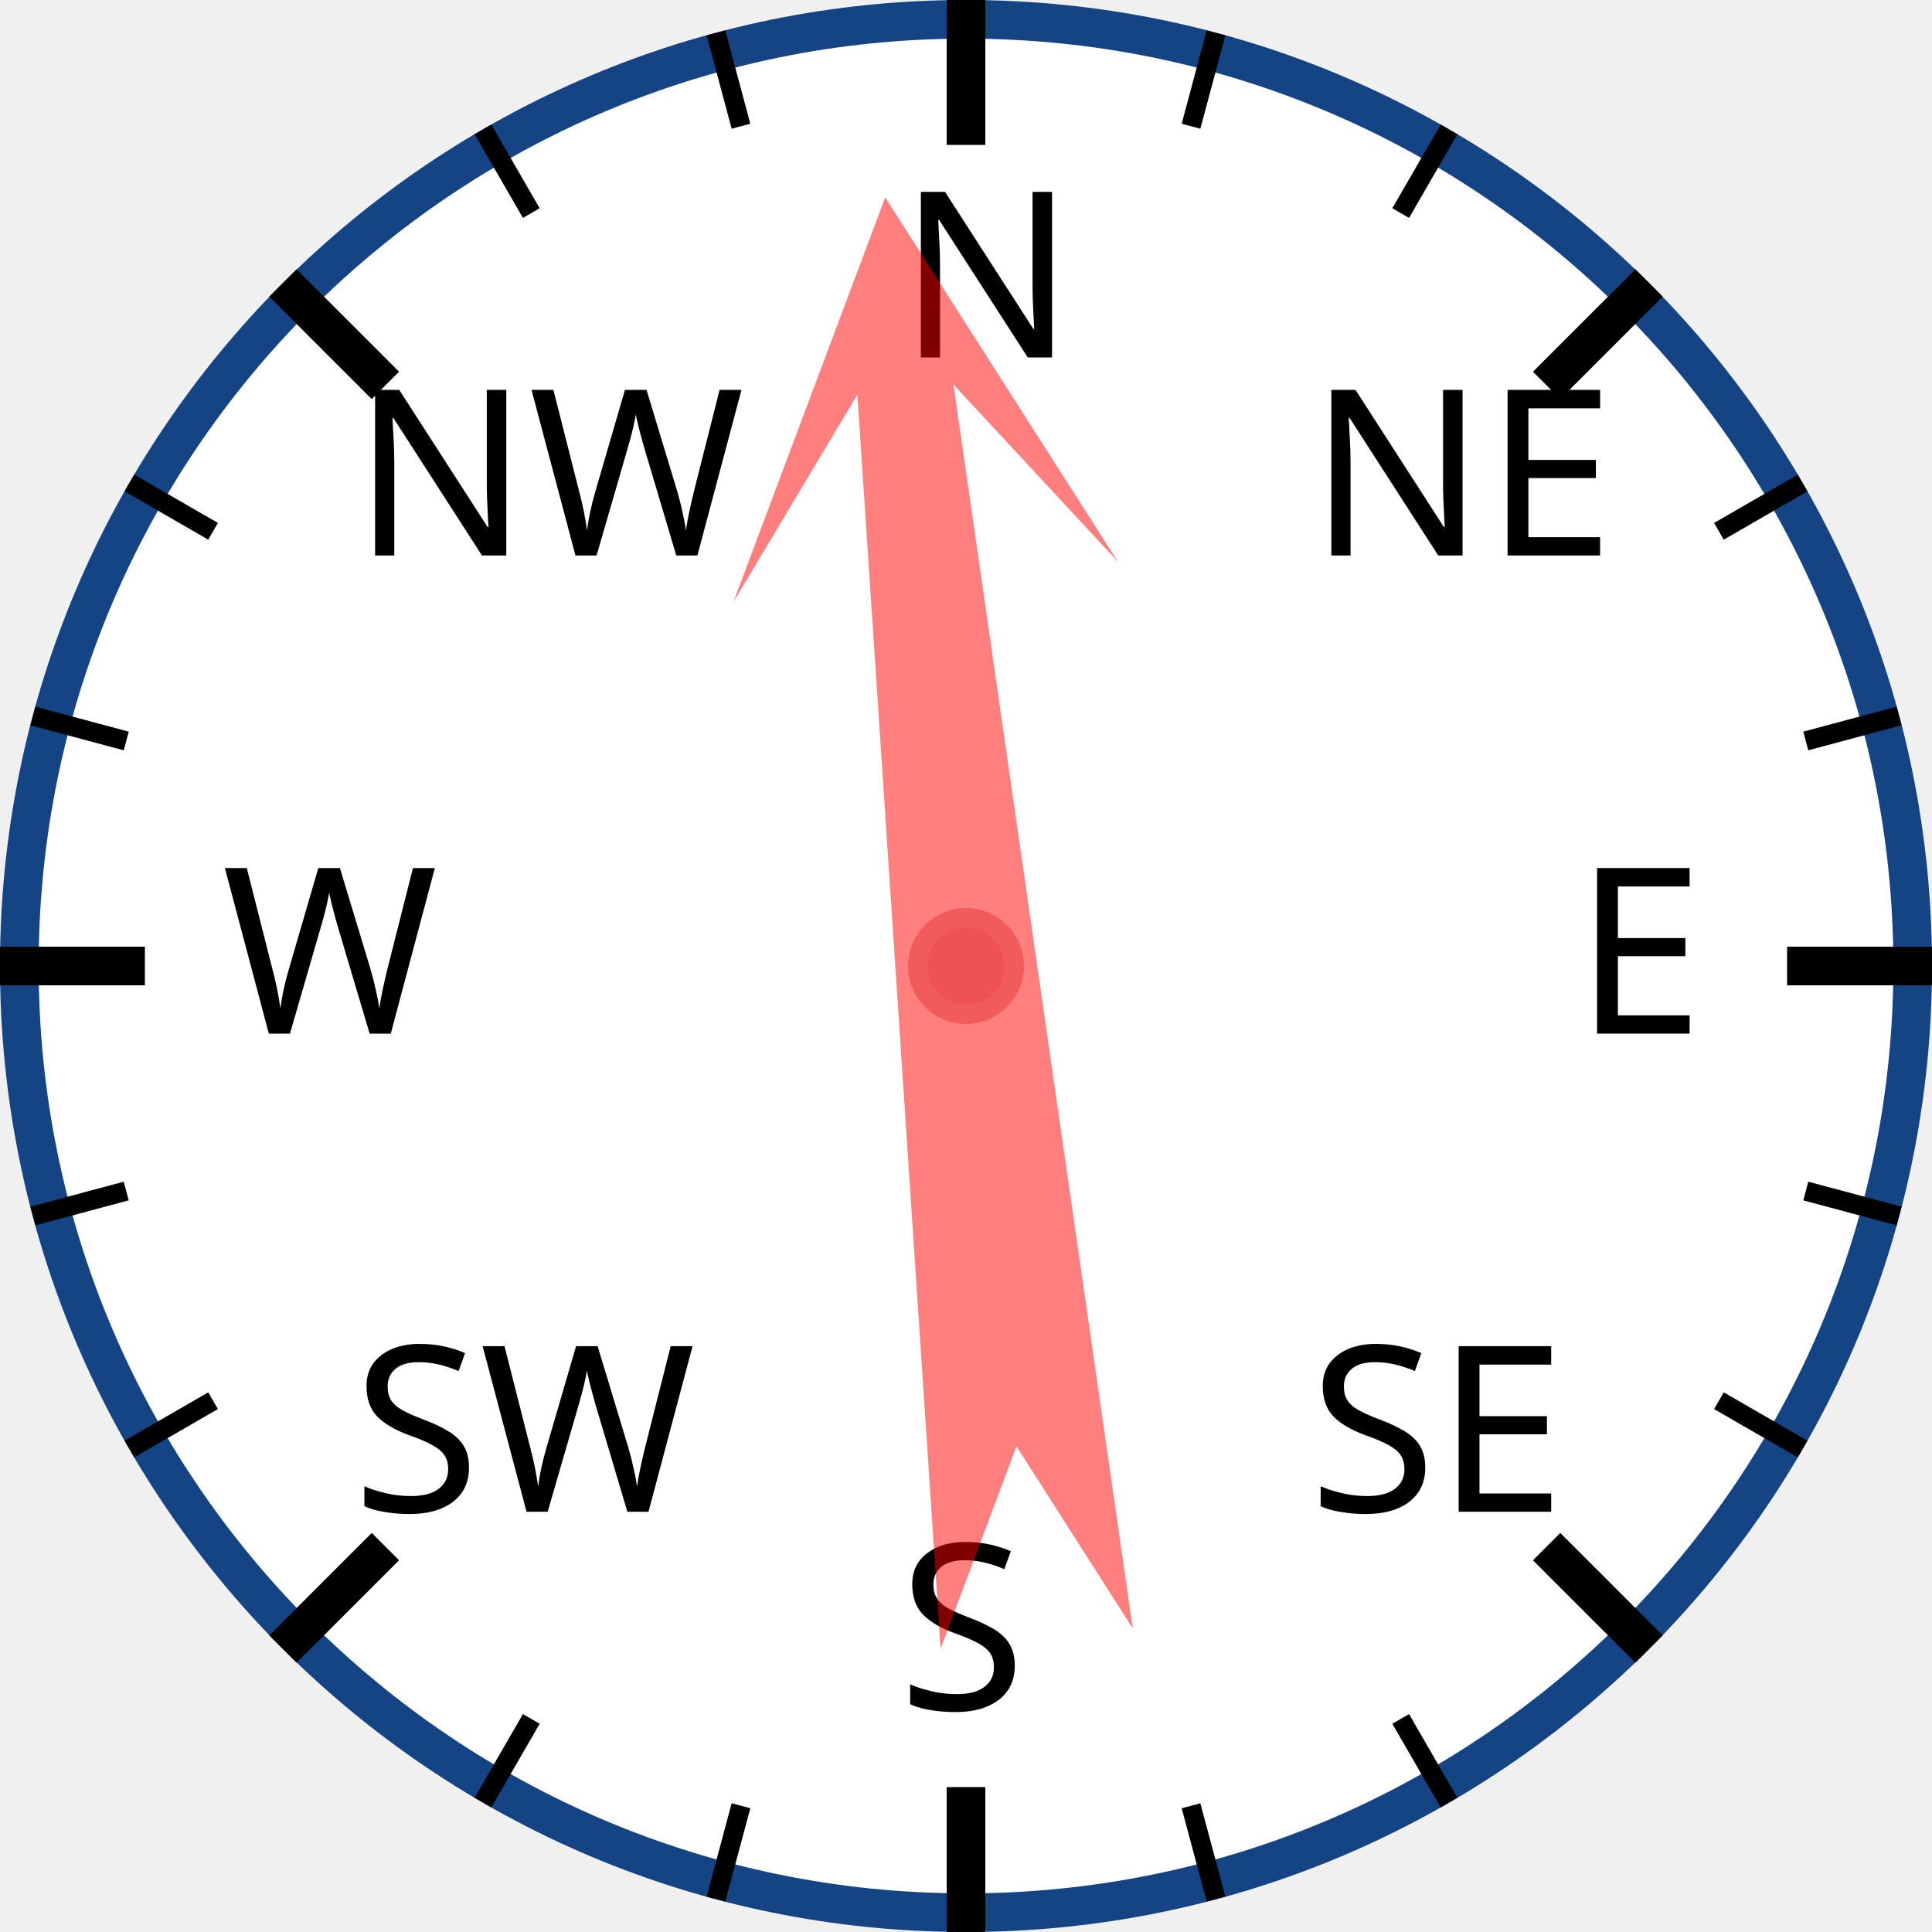
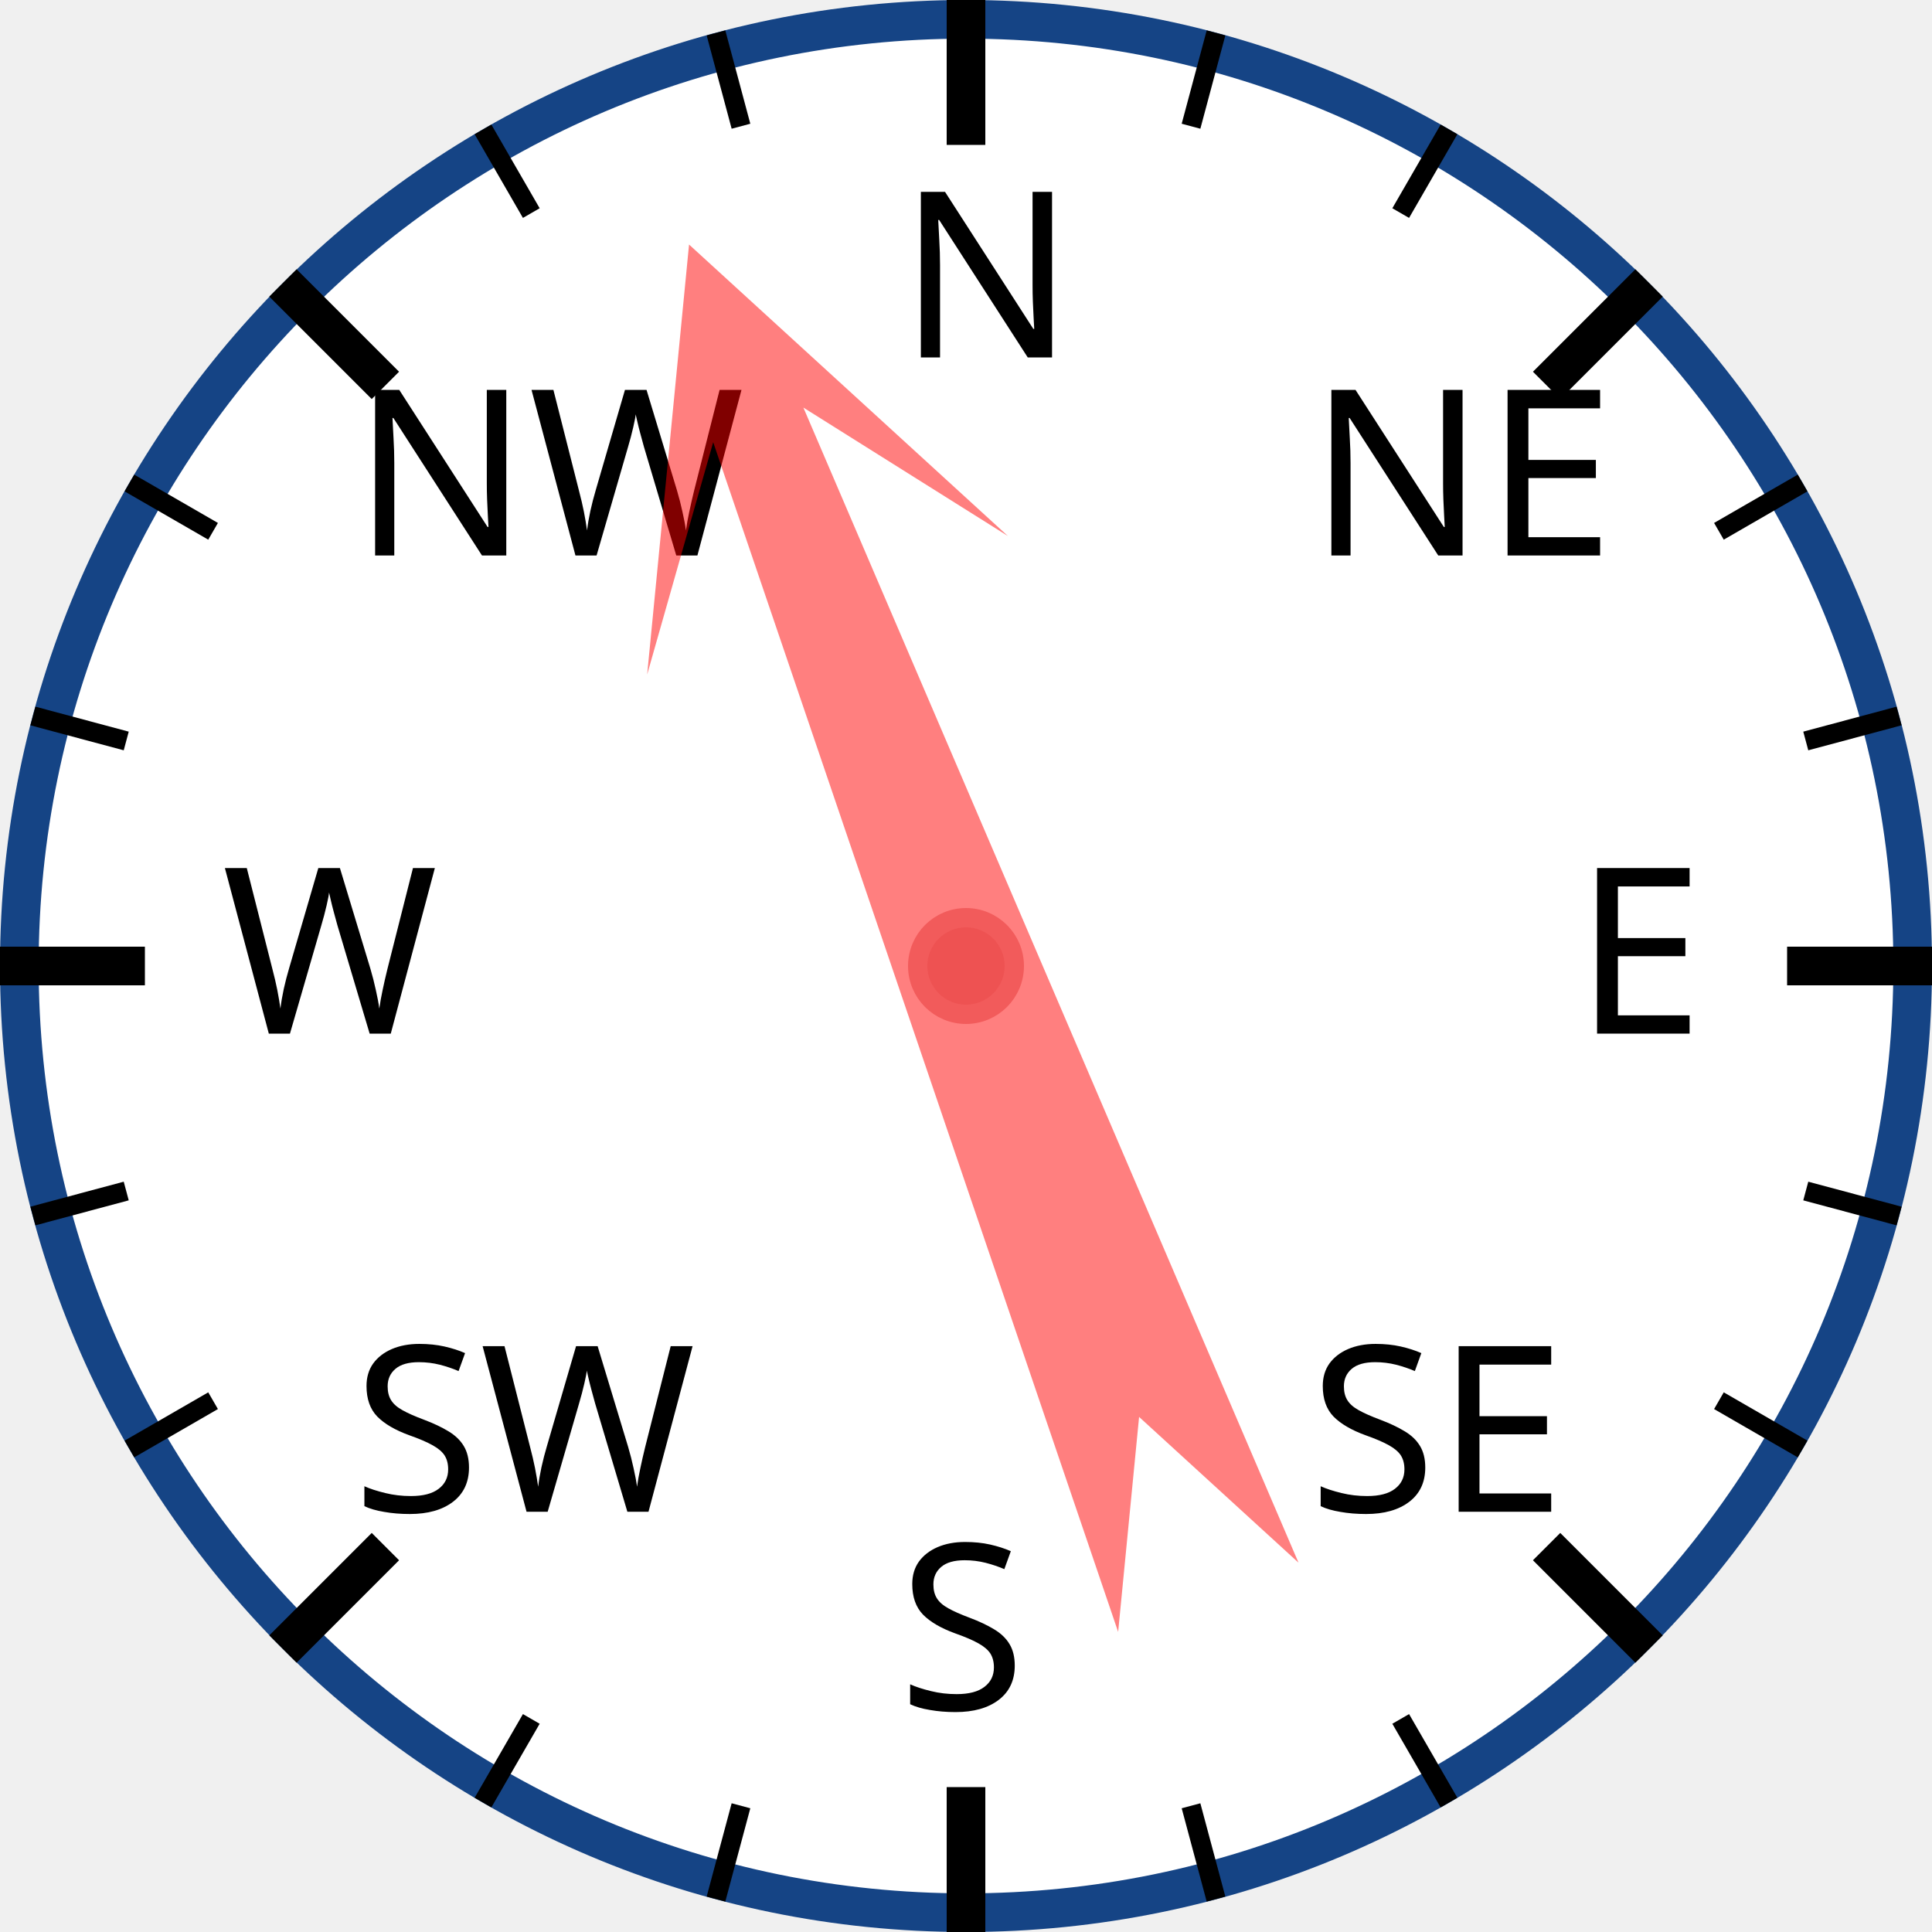
<svg xmlns="http://www.w3.org/2000/svg" width="120px" height="120px" viewBox="0 0 200 200">
  <circle cx="100" cy="100" r="98" style="fill: white; stroke: #154485; stroke-width: 4;" />
  <text x="93.0" y="37.0" style="font-family: sans-serif; font-size: 18pt;">N</text>
  <line x1="100.0" y1="0.0" x2="100.0" y2="15.0" style="stroke: black; stroke-width: 4;" />
  <line x1="74.118" y1="3.407" x2="76.706" y2="13.067" style="stroke: black; stroke-width: 2;" />
  <line x1="50" y1="13.397" x2="55" y2="22.058" style="stroke: black; stroke-width: 2;" />
  <text x="36.503" y="57.503" style="font-family: sans-serif; font-size: 18pt;">NW</text>
  <line x1="29.289" y1="29.289" x2="39.896" y2="39.896" style="stroke: black; stroke-width: 4;" />
  <line x1="13.397" y1="50" x2="22.058" y2="55" style="stroke: black; stroke-width: 2;" />
  <line x1="3.407" y1="74.118" x2="13.067" y2="76.706" style="stroke: black; stroke-width: 2;" />
  <text x="23.0" y="107.0" style="font-family: sans-serif; font-size: 18pt;">W</text>
  <line x1="0.0" y1="100.0" x2="15.0" y2="100.0" style="stroke: black; stroke-width: 4;" />
  <line x1="3.407" y1="125.882" x2="13.067" y2="123.294" style="stroke: black; stroke-width: 2;" />
  <line x1="13.397" y1="150" x2="22.058" y2="145" style="stroke: black; stroke-width: 2;" />
  <text x="36.503" y="156.497" style="font-family: sans-serif; font-size: 18pt;">SW</text>
  <line x1="29.289" y1="170.711" x2="39.896" y2="160.104" style="stroke: black; stroke-width: 4;" />
  <line x1="50" y1="186.603" x2="55" y2="177.942" style="stroke: black; stroke-width: 2;" />
  <line x1="74.118" y1="196.593" x2="76.706" y2="186.933" style="stroke: black; stroke-width: 2;" />
  <text x="93" y="177.0" style="font-family: sans-serif; font-size: 18pt;">S</text>
  <line x1="100" y1="200.0" x2="100" y2="185.0" style="stroke: black; stroke-width: 4;" />
  <line x1="125.882" y1="196.593" x2="123.294" y2="186.933" style="stroke: black; stroke-width: 2;" />
  <line x1="150.0" y1="186.603" x2="145.0" y2="177.942" style="stroke: black; stroke-width: 2;" />
  <text x="135.497" y="156.497" style="font-family: sans-serif; font-size: 18pt;">SE</text>
  <line x1="170.711" y1="170.711" x2="160.104" y2="160.104" style="stroke: black; stroke-width: 4;" />
  <line x1="186.603" y1="150" x2="177.942" y2="145" style="stroke: black; stroke-width: 2;" />
  <line x1="196.593" y1="125.882" x2="186.933" y2="123.294" style="stroke: black; stroke-width: 2;" />
  <text x="163.0" y="107" style="font-family: sans-serif; font-size: 18pt;">E</text>
  <line x1="200.0" y1="100" x2="185.0" y2="100" style="stroke: black; stroke-width: 4;" />
  <line x1="196.593" y1="74.118" x2="186.933" y2="76.706" style="stroke: black; stroke-width: 2;" />
  <line x1="186.603" y1="50" x2="177.942" y2="55" style="stroke: black; stroke-width: 2;" />
  <text x="135.497" y="57.503" style="font-family: sans-serif; font-size: 18pt;">NE</text>
  <line x1="170.711" y1="29.289" x2="160.104" y2="39.896" style="stroke: black; stroke-width: 4;" />
  <line x1="150" y1="13.397" x2="145" y2="22.058" style="stroke: black; stroke-width: 2;" />
  <line x1="125.882" y1="3.407" x2="123.294" y2="13.067" style="stroke: black; stroke-width: 2;" />
-   <polygon points="100 20 120 60 105 40 110 170 100 150 90 170 95 40 80 60" style="fill: red; fill-opacity: 0.5;" transform="rotate(354,100,100)" />
+   <polygon points="100 20 120 60 105 40 110 170 100 150 90 170 95 40 80 60" style="fill: red; fill-opacity: 0.5;" transform="rotate(339,100,100)" />
  <circle cx="100" cy="100" r="5" style="fill: #EE5252; stroke: #F25B5B; stroke-width: 2;" />
</svg>
